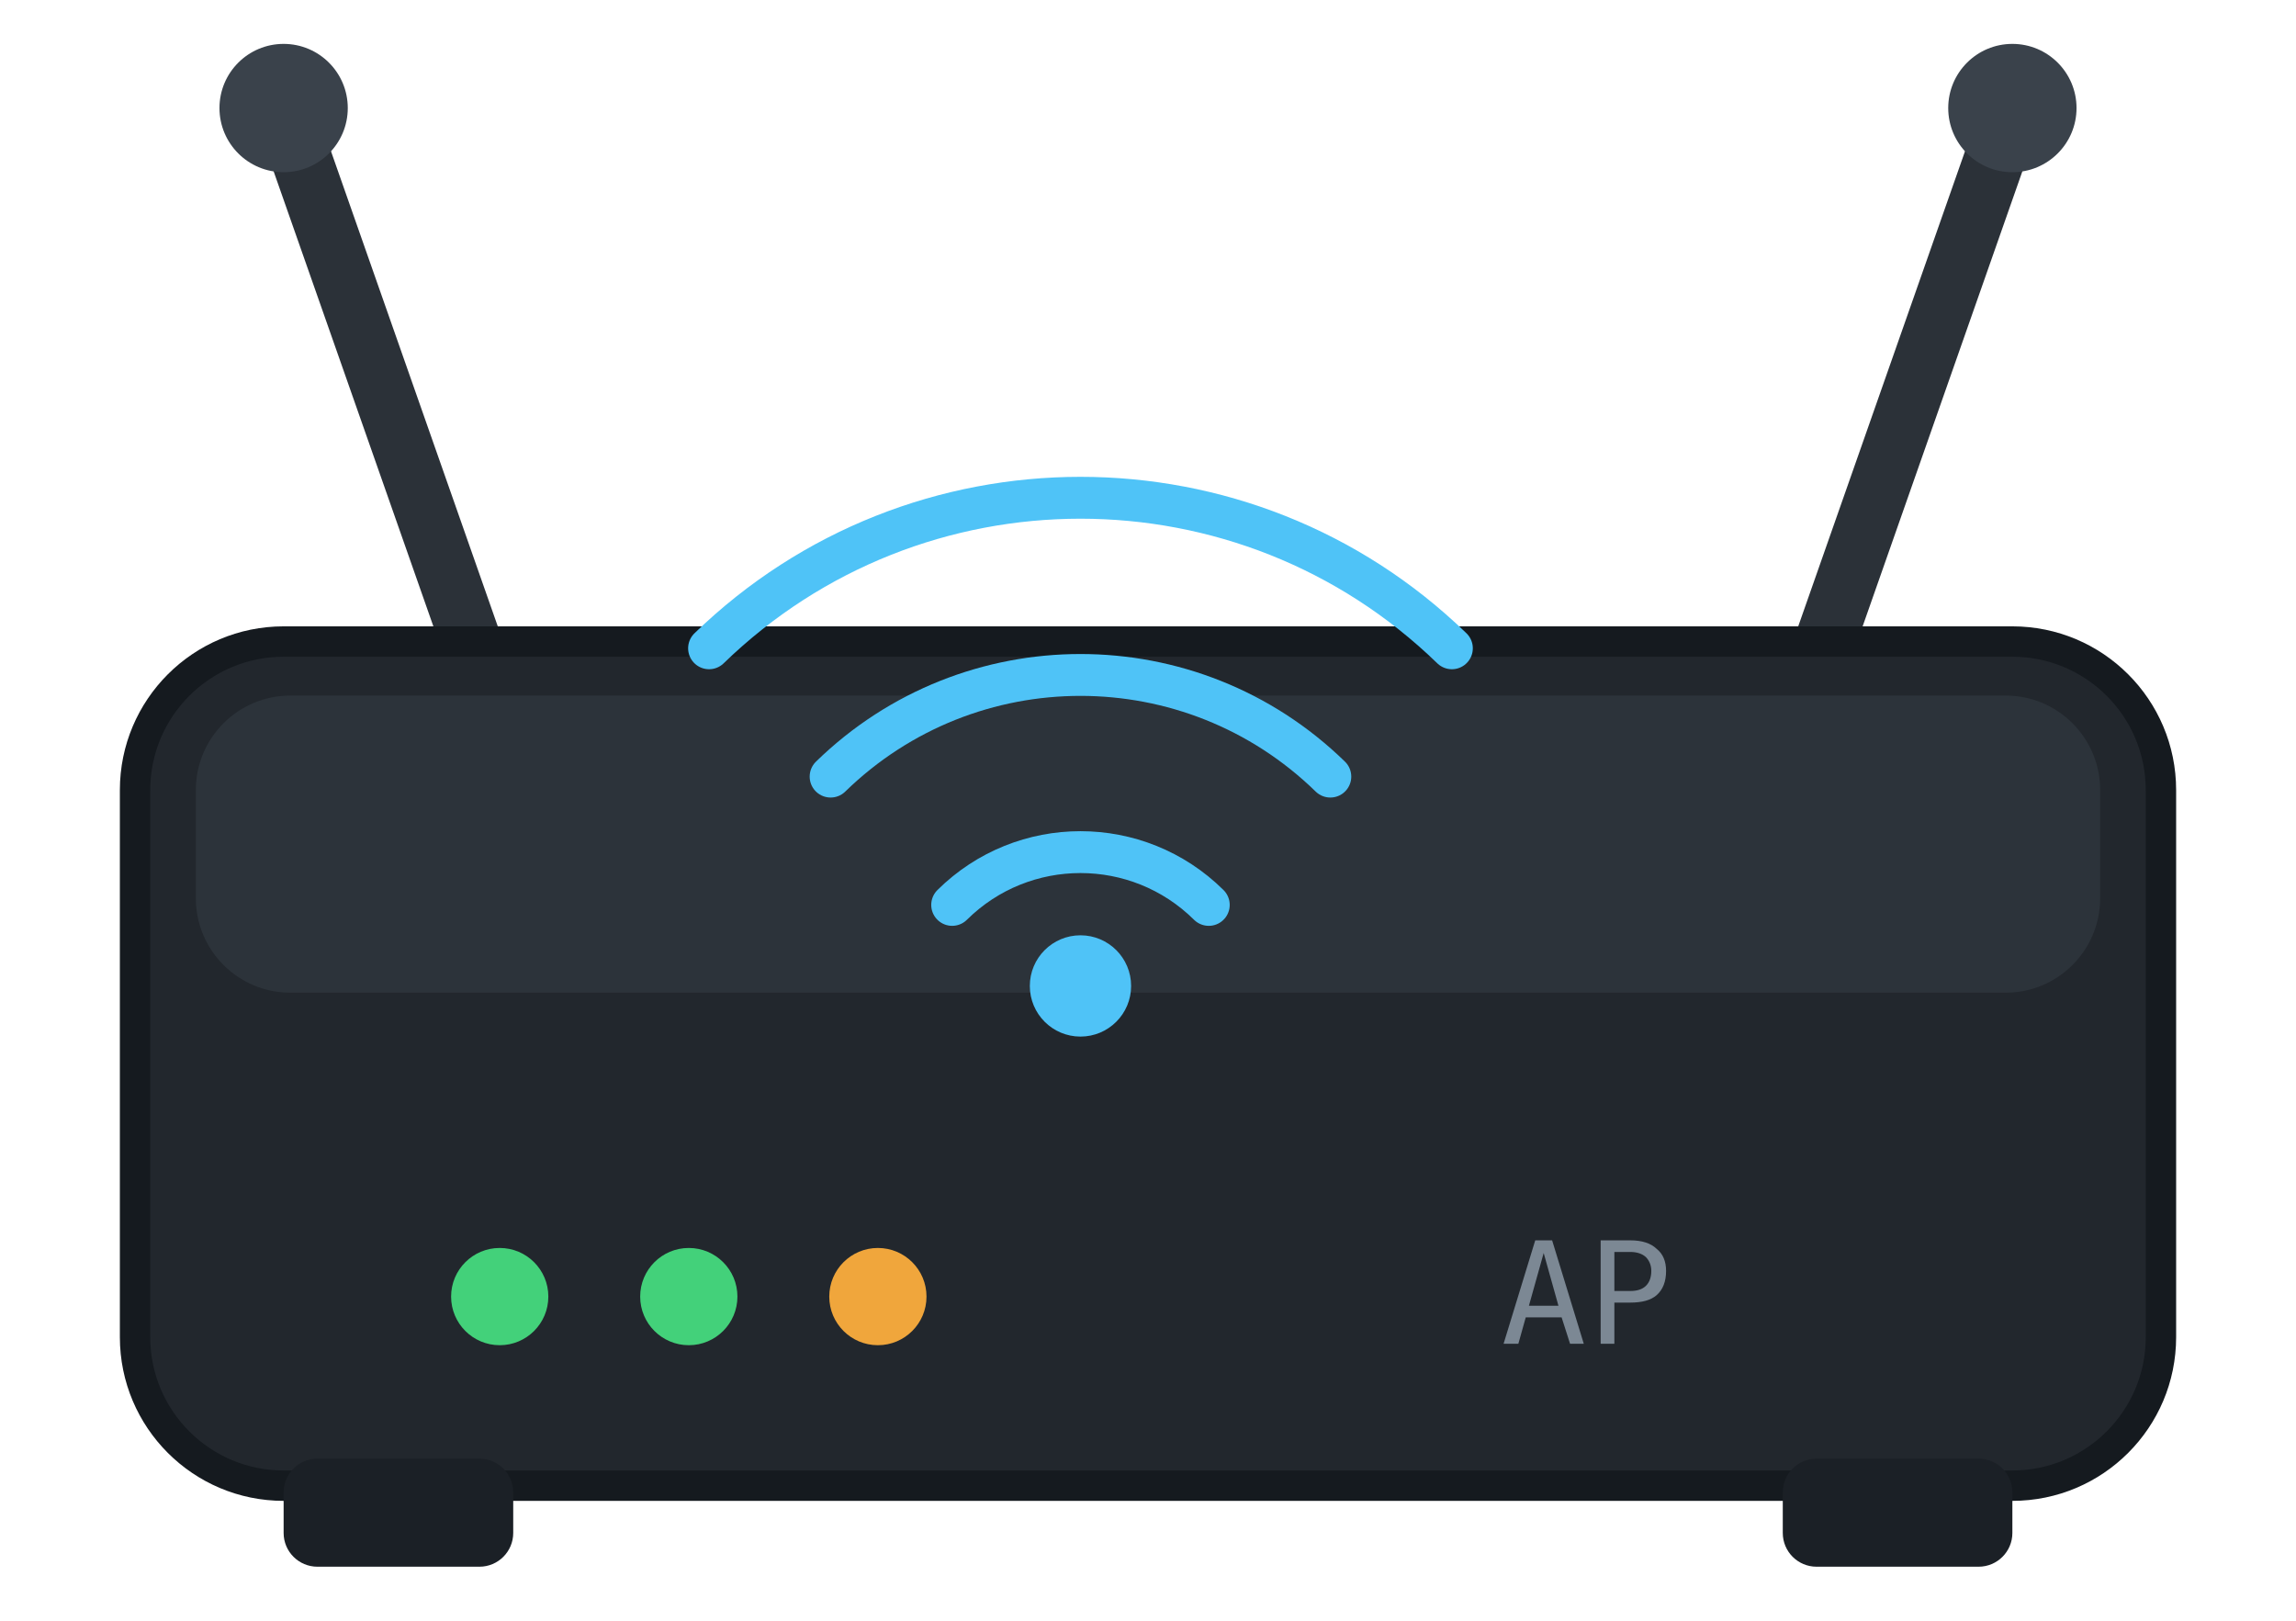
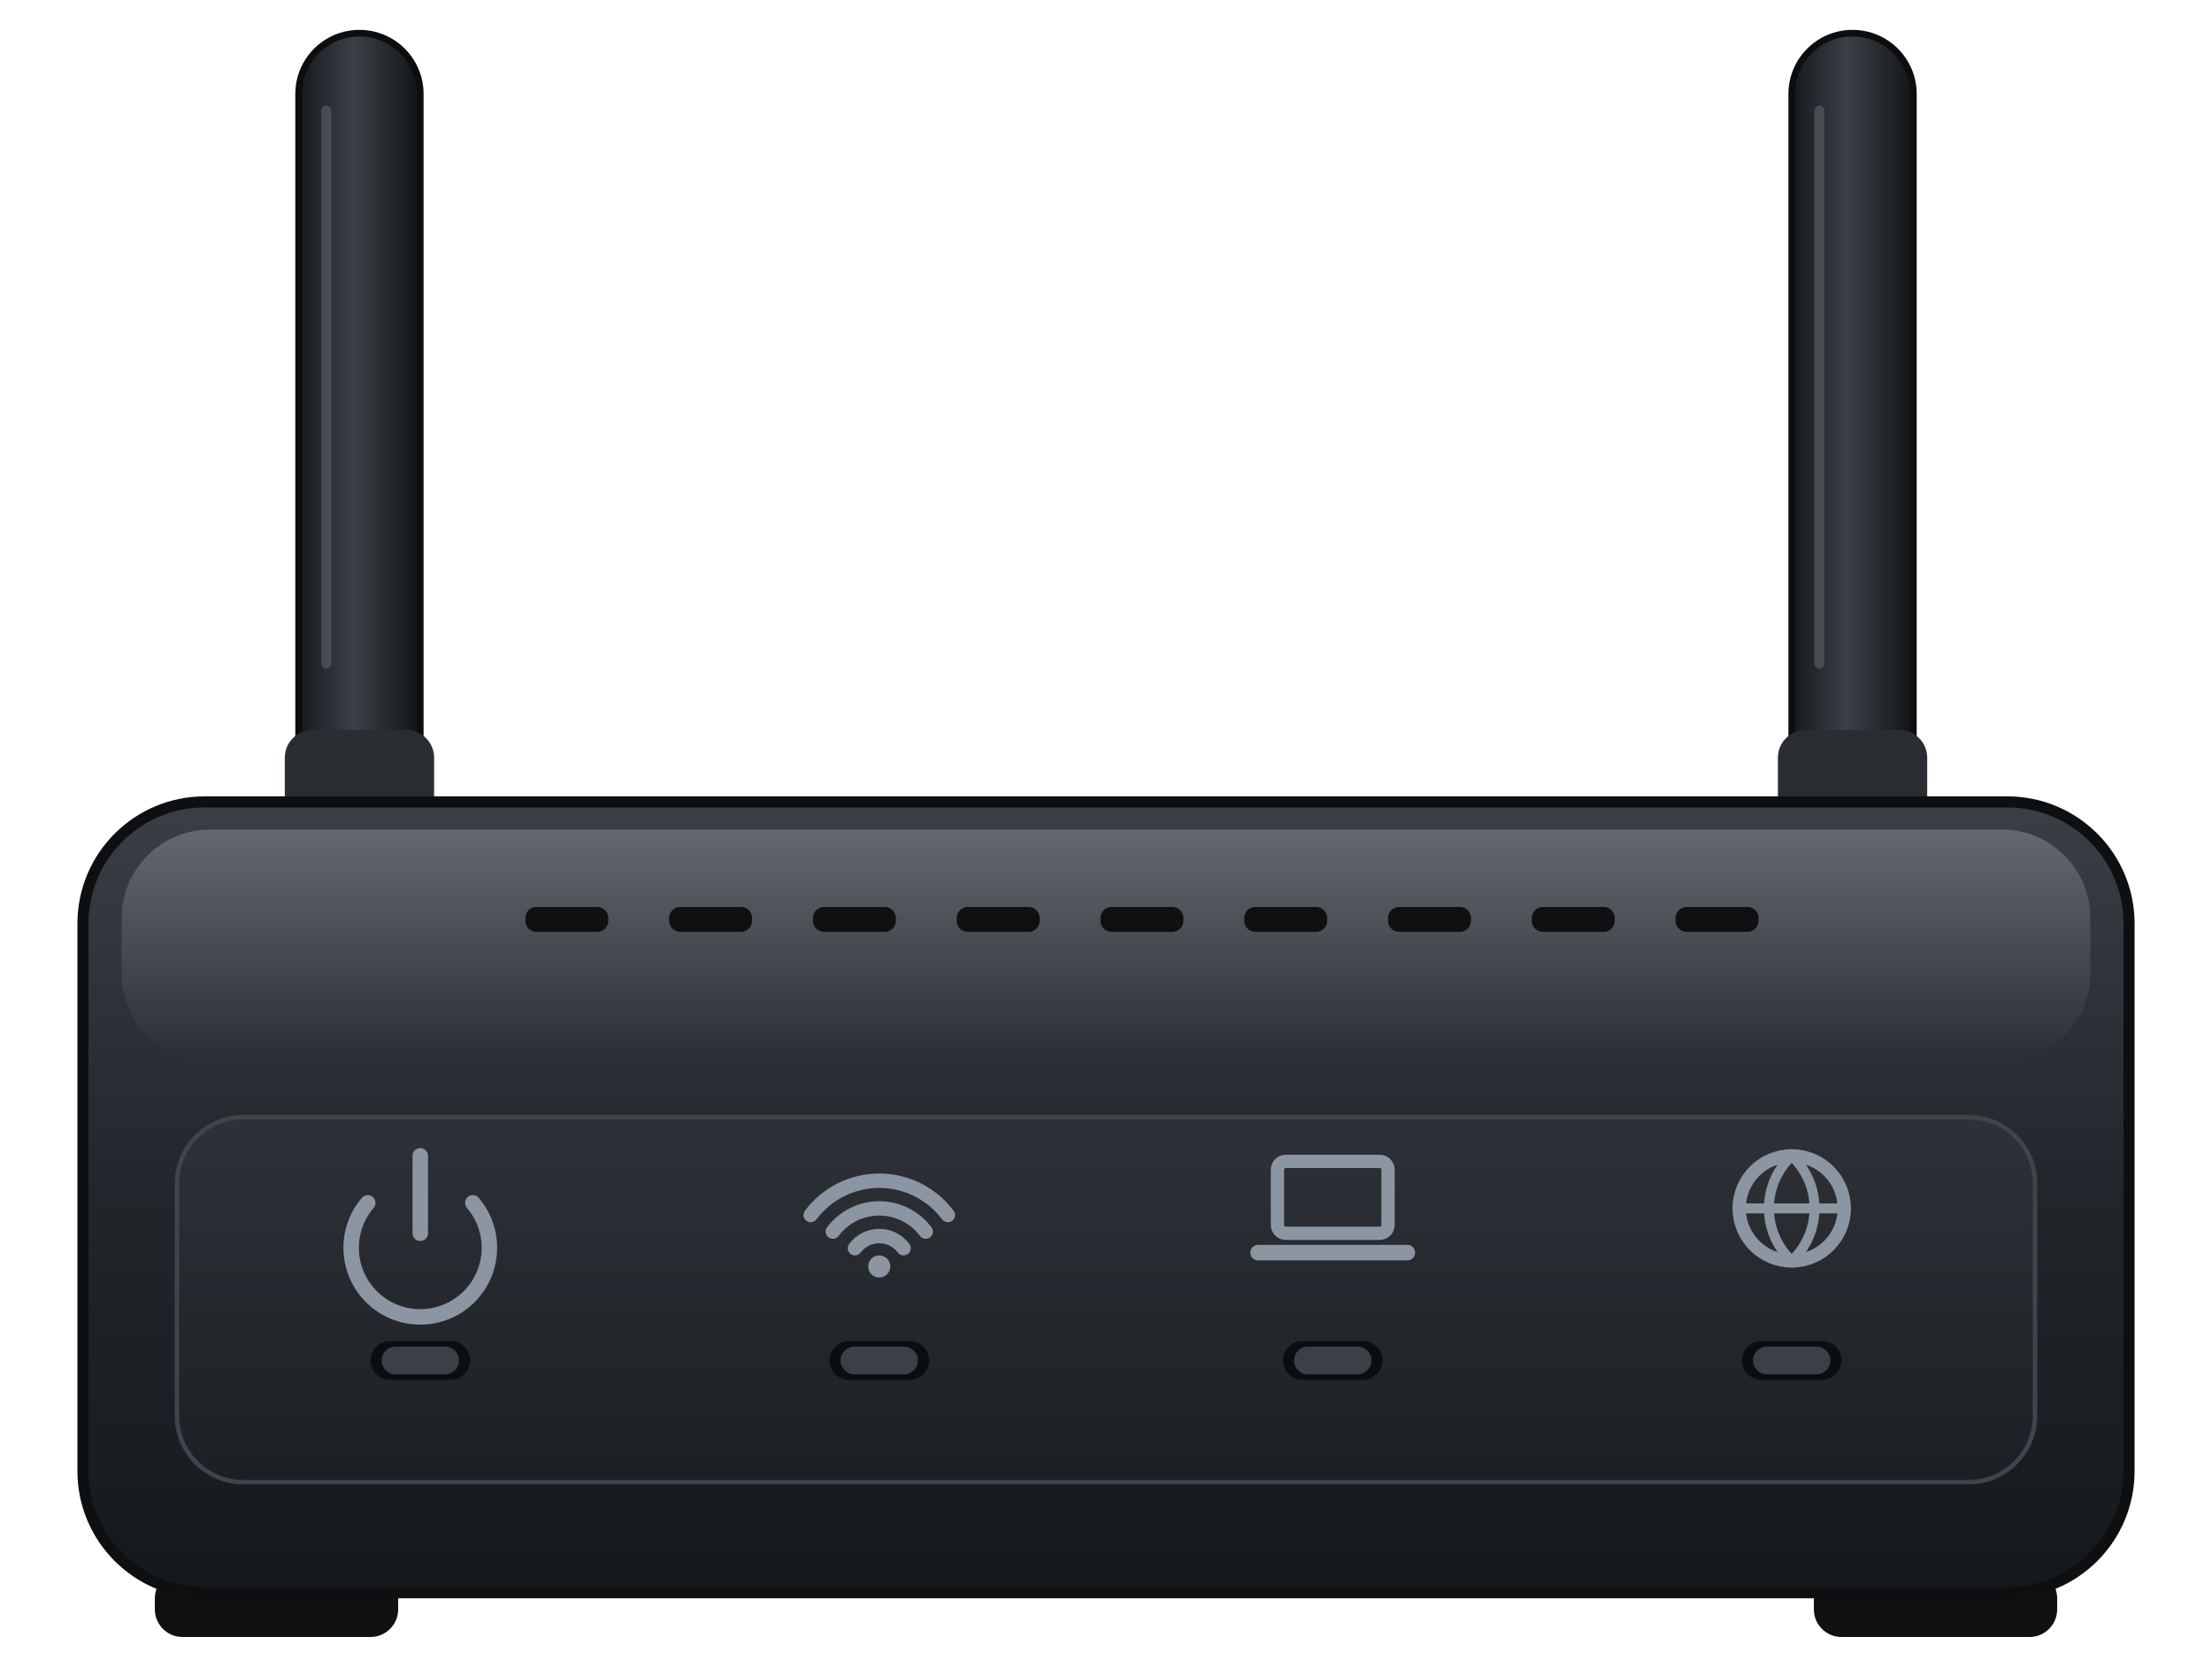
- <svg xmlns="http://www.w3.org/2000/svg" version="1.1" width="34.0mm" height="24.0mm" viewBox="0 0 34.0 24.0" font-family="monospace" text-anchor="middle">
-   <g stroke="#2b3138" stroke-width="0.9" stroke-linecap="round">
-     <path d="M7.5 11 L4.2 1.6" />
-     <path d="M26.5 11 L29.8 1.6" />
-   </g>
-   <circle cx="4.2" cy="1.6" r="0.95" fill="#3a424b" />
-   <circle cx="29.8" cy="1.6" r="0.95" fill="#3a424b" />
-   <rect x="2" y="9.5" width="30" height="12.5" rx="2.2" fill="#22272d" />
-   <rect x="2" y="9.5" width="30" height="12.5" rx="2.2" fill="none" stroke="#151a1f" stroke-width="0.45" />
-   <rect x="2.9" y="10.3" width="28.2" height="4.4" rx="1.4" fill="#2c333a" />
-   <g fill="none" stroke="#4fc3f7" stroke-width="0.62" stroke-linecap="round">
-     <path d="M14.1 13.4 a2.7 2.7 0 0 1 3.8 0" />
-     <path d="M12.3 11.5 a5.3 5.3 0 0 1 7.4 0" />
-     <path d="M10.5 9.6 a7.9 7.9 0 0 1 11 0" />
-   </g>
-   <circle cx="16" cy="14.6" r="0.75" fill="#4fc3f7" />
-   <g>
-     <circle cx="7.4" cy="19.2" r="0.72" fill="#43d17a" />
-     <circle cx="10.2" cy="19.2" r="0.72" fill="#43d17a" />
-     <circle cx="13" cy="19.2" r="0.72" fill="#f0a63c" />
-   </g>
-   <text x="23.5" y="19.9" fill="#7c8894" font-size="2.1px">AP</text>
-   <g fill="#1b2026">
-     <rect x="4.2" y="21.6" width="3.4" height="1.6" rx="0.5" />
-     <rect x="26.4" y="21.6" width="3.4" height="1.6" rx="0.5" />
-   </g>
+ <svg xmlns="http://www.w3.org/2000/svg" version="1.1" width="151.181px" height="113.386px" viewBox="0 0 151.181 113.386">
+   <defs>
+     <linearGradient id="corpo" x1="0" y1="0" x2="0" y2="1">
+       <stop offset="0" stop-color="#3a3f46" />
+       <stop offset="0.5" stop-color="#22262b" />
+       <stop offset="1" stop-color="#15181b" />
+     </linearGradient>
+     <linearGradient id="painel" x1="0" y1="0" x2="0" y2="1">
+       <stop offset="0" stop-color="#2e3238" />
+       <stop offset="1" stop-color="#1c1f23" />
+     </linearGradient>
+     <linearGradient id="antena" x1="0" y1="0" x2="1" y2="0">
+       <stop offset="0" stop-color="#16191c" />
+       <stop offset="0.45" stop-color="#3b4046" />
+       <stop offset="1" stop-color="#121417" />
+     </linearGradient>
+     <linearGradient id="brilho" x1="0" y1="0" x2="0" y2="1">
+       <stop offset="0" stop-color="#ffffff" stop-opacity="0.22" />
+       <stop offset="1" stop-color="#ffffff" stop-opacity="0" />
+     </linearGradient>
+   </defs>
+   <rect x="20.409" y="2.268" width="8.315" height="56.693" rx="4.157" fill="url(#antena)" />
+   <rect x="20.409" y="2.268" width="8.315" height="56.693" rx="4.157" fill="none" stroke="#0c0d0f" stroke-width="0.454" />
+   <rect x="19.465" y="49.89" width="10.205" height="9.071" rx="1.89" fill="#2a2e33" />
+   <path d="M22.299 7.559 L22.299 45.354" fill="none" stroke="#5c636b" stroke-width="0.68" stroke-linecap="round" stroke-opacity="0.6" />
+   <rect x="122.457" y="2.268" width="8.315" height="56.693" rx="4.157" fill="url(#antena)" />
+   <rect x="122.457" y="2.268" width="8.315" height="56.693" rx="4.157" fill="none" stroke="#0c0d0f" stroke-width="0.454" />
+   <rect x="121.512" y="49.89" width="10.205" height="9.071" rx="1.89" fill="#2a2e33" />
+   <path d="M124.346 7.559 L124.346 45.354" fill="none" stroke="#5c636b" stroke-width="0.68" stroke-linecap="round" stroke-opacity="0.6" />
+   <rect x="10.583" y="107.339" width="16.63" height="4.535" rx="1.89" fill="#0f1113" />
+   <rect x="123.969" y="107.339" width="16.63" height="4.535" rx="1.89" fill="#0f1113" />
+   <rect x="5.669" y="54.803" width="139.843" height="54.047" rx="8.315" fill="url(#corpo)" stroke="#0d0f11" stroke-width="0.756" />
+   <rect x="8.315" y="56.693" width="134.551" height="15.874" rx="6.047" fill="url(#brilho)" />
+   <rect x="35.906" y="61.984" width="5.669" height="1.701" rx="0.756" fill="#0e1012" />
+   <rect x="45.732" y="61.984" width="5.669" height="1.701" rx="0.756" fill="#0e1012" />
+   <rect x="55.559" y="61.984" width="5.669" height="1.701" rx="0.756" fill="#0e1012" />
+   <rect x="65.386" y="61.984" width="5.669" height="1.701" rx="0.756" fill="#0e1012" />
+   <rect x="75.213" y="61.984" width="5.669" height="1.701" rx="0.756" fill="#0e1012" />
+   <rect x="85.039" y="61.984" width="5.669" height="1.701" rx="0.756" fill="#0e1012" />
+   <rect x="94.866" y="61.984" width="5.669" height="1.701" rx="0.756" fill="#0e1012" />
+   <rect x="104.693" y="61.984" width="5.669" height="1.701" rx="0.756" fill="#0e1012" />
+   <rect x="114.52" y="61.984" width="5.669" height="1.701" rx="0.756" fill="#0e1012" />
+   <rect x="12.094" y="76.346" width="126.992" height="24.945" rx="4.535" fill="url(#painel)" stroke="#3f454c" stroke-width="0.302" />
+   <path d="M25.134 82.205 A4.724 4.724 0 1 0 32.315 82.205" fill="none" stroke="#8b96a2" stroke-width="1.058" stroke-linecap="round" />
+   <path d="M28.724 78.992 L28.724 84.283" fill="none" stroke="#8b96a2" stroke-width="1.058" stroke-linecap="round" />
+   <path d="M58.431 85.304 A2.079 2.079 0 0 1 61.757 85.304" fill="none" stroke="#8b96a2" stroke-width="0.983" stroke-linecap="round" />
+   <path d="M56.92 84.17 A3.969 3.969 0 0 1 63.269 84.17" fill="none" stroke="#8b96a2" stroke-width="0.983" stroke-linecap="round" />
+   <path d="M55.408 83.036 A5.858 5.858 0 0 1 64.781 83.036" fill="none" stroke="#8b96a2" stroke-width="0.983" stroke-linecap="round" />
+   <circle cx="60.094" cy="86.551" r="0.756" fill="#8b96a2" />
+   <rect x="87.307" y="79.37" width="7.559" height="4.913" rx="0.567" fill="none" stroke="#8b96a2" stroke-width="0.907" />
+   <path d="M85.984 85.606 L96.189 85.606" fill="none" stroke="#8b96a2" stroke-width="1.058" stroke-linecap="round" />
+   <circle cx="122.457" cy="82.583" r="3.591" fill="none" stroke="#8b96a2" stroke-width="0.907" />
+   <path d="M118.866 82.583 L126.047 82.583" fill="none" stroke="#8b96a2" stroke-width="0.68" stroke-linecap="round" />
+   <path d="M122.457 78.992 A4.913 4.913 0 0 1 122.457 86.173" fill="none" stroke="#8b96a2" stroke-width="0.68" />
+   <path d="M122.457 78.992 A4.913 4.913 0 0 0 122.457 86.173" fill="none" stroke="#8b96a2" stroke-width="0.68" />
+   <rect x="25.323" y="91.654" width="6.803" height="2.646" rx="1.323" fill="#0b0d0f" />
+   <rect x="26.079" y="92.031" width="5.291" height="1.89" rx="0.945" fill="#3a4048" />
+   <rect x="56.693" y="91.654" width="6.803" height="2.646" rx="1.323" fill="#0b0d0f" />
+   <rect x="57.449" y="92.031" width="5.291" height="1.89" rx="0.945" fill="#3a4048" />
+   <rect x="87.685" y="91.654" width="6.803" height="2.646" rx="1.323" fill="#0b0d0f" />
+   <rect x="88.441" y="92.031" width="5.291" height="1.89" rx="0.945" fill="#3a4048" />
+   <rect x="119.055" y="91.654" width="6.803" height="2.646" rx="1.323" fill="#0b0d0f" />
+   <rect x="119.811" y="92.031" width="5.291" height="1.89" rx="0.945" fill="#3a4048" />
</svg>
